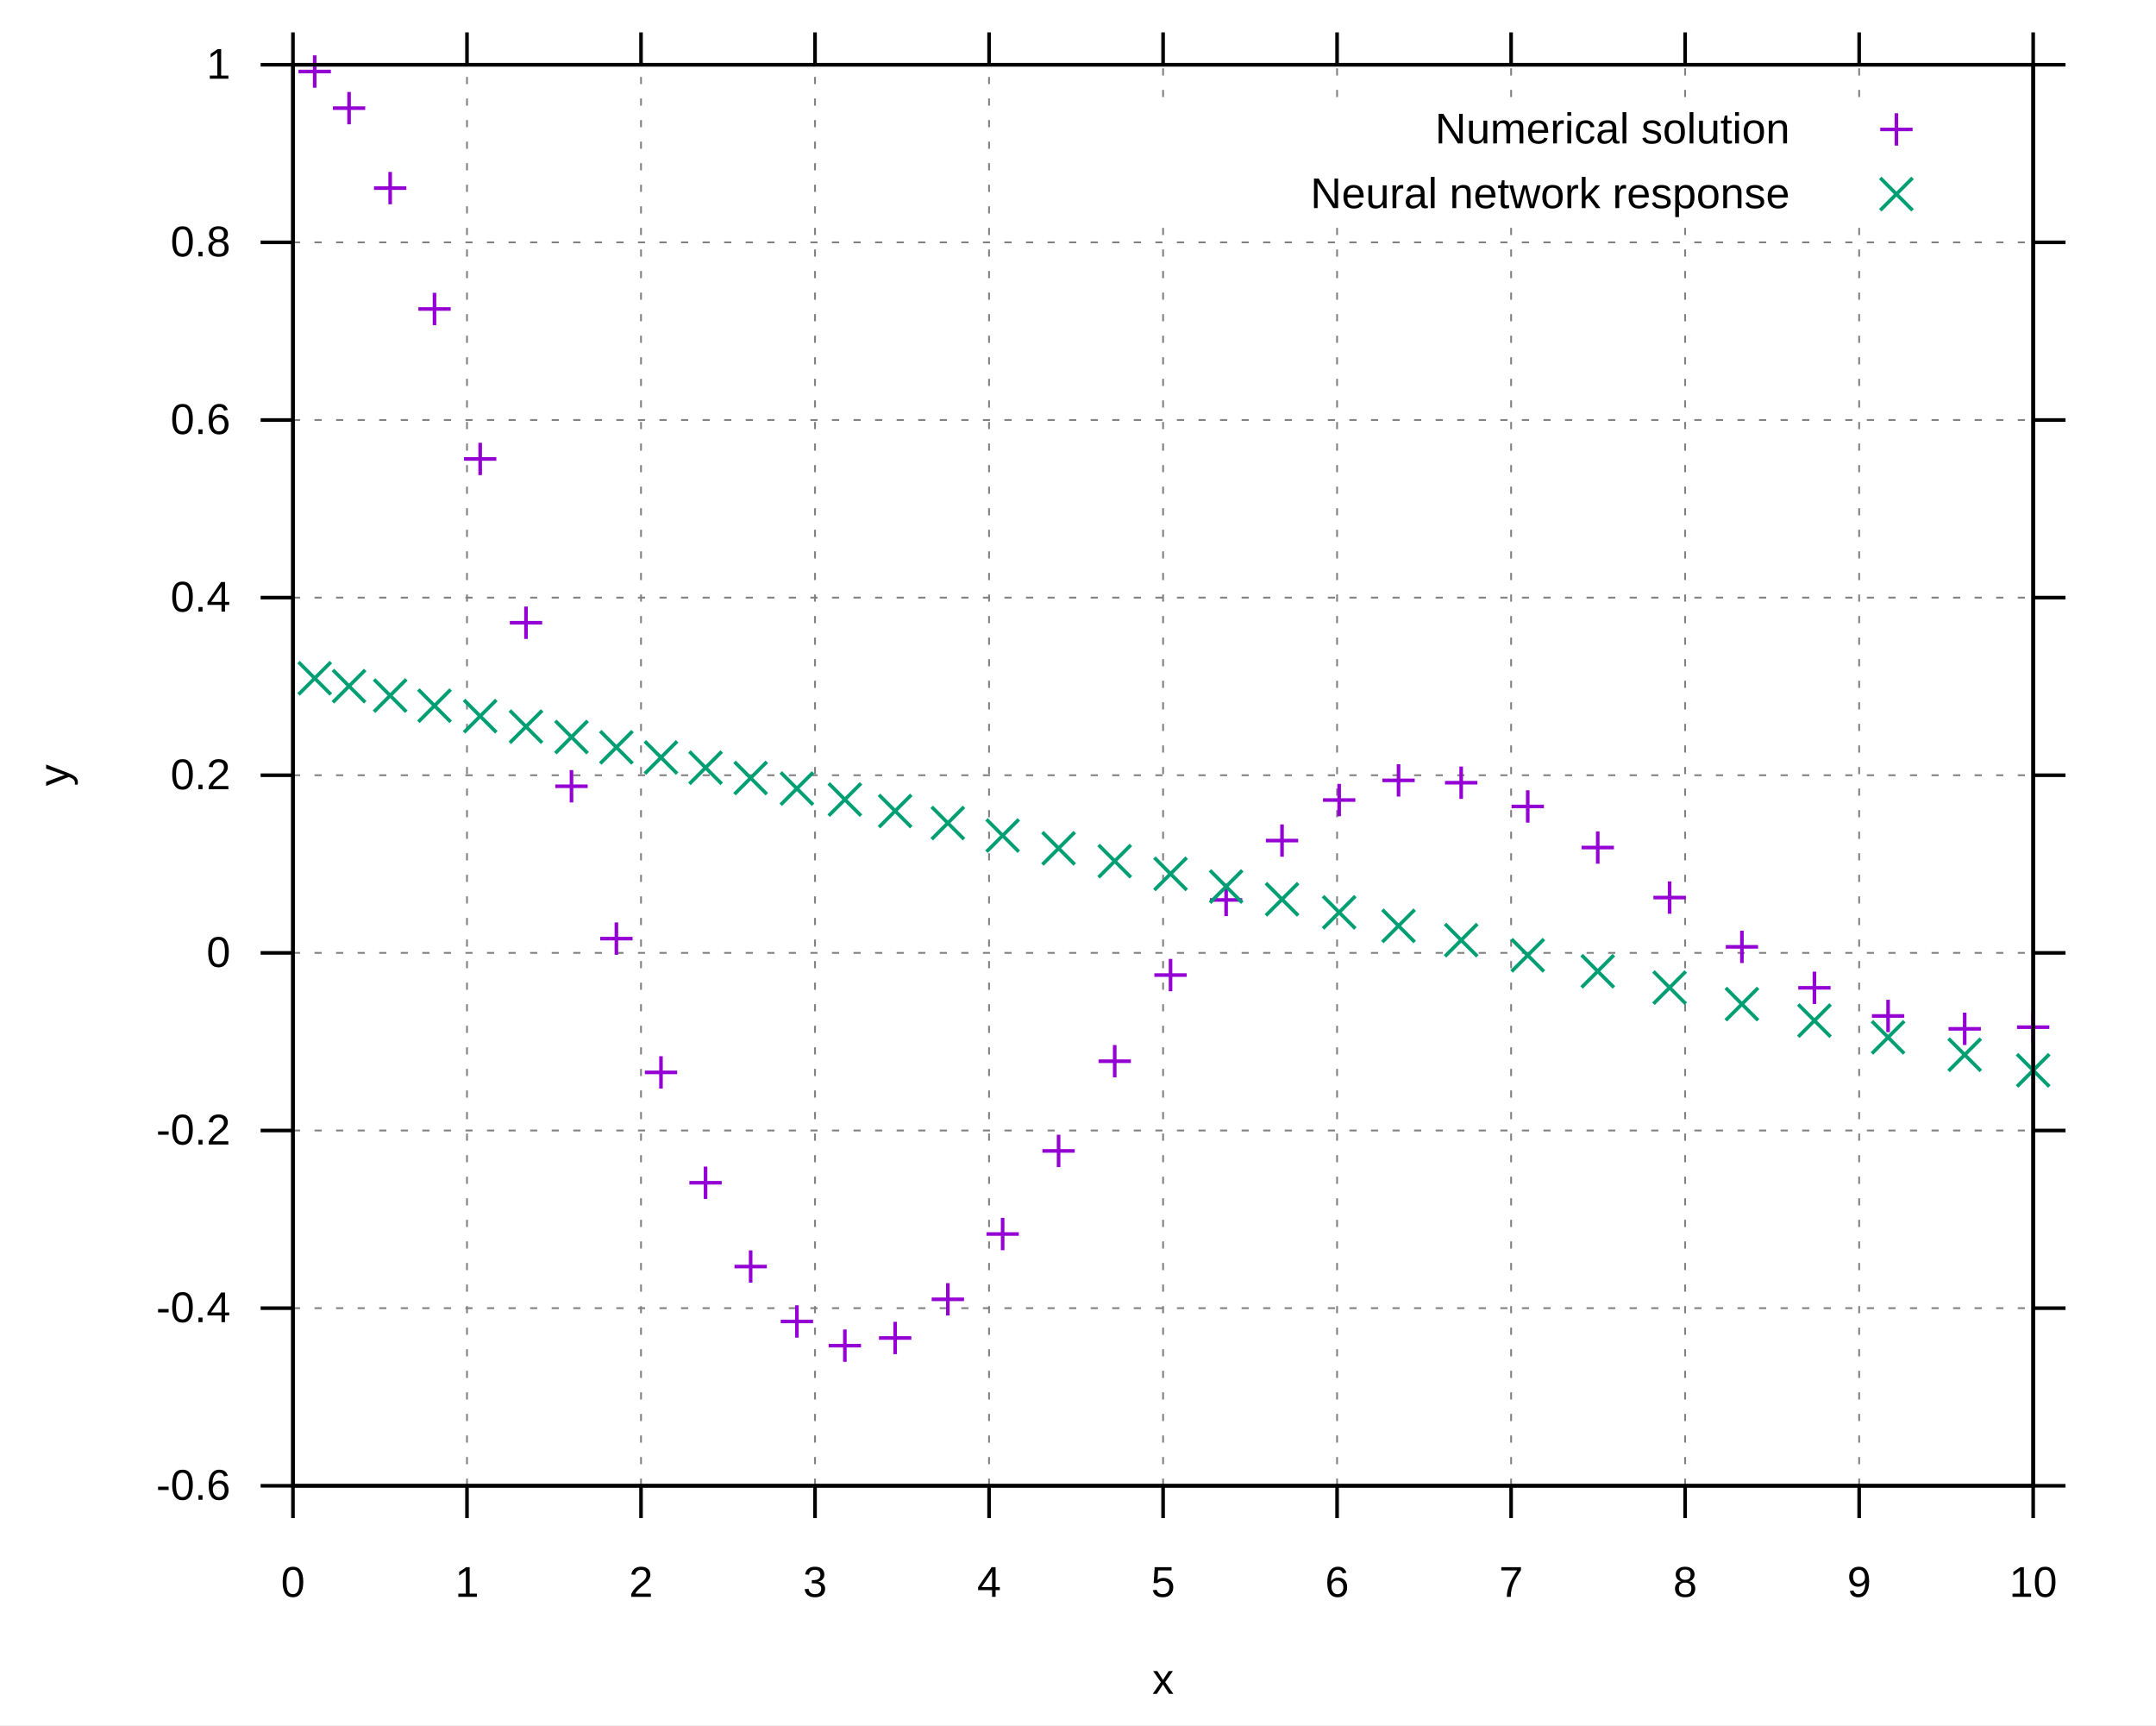
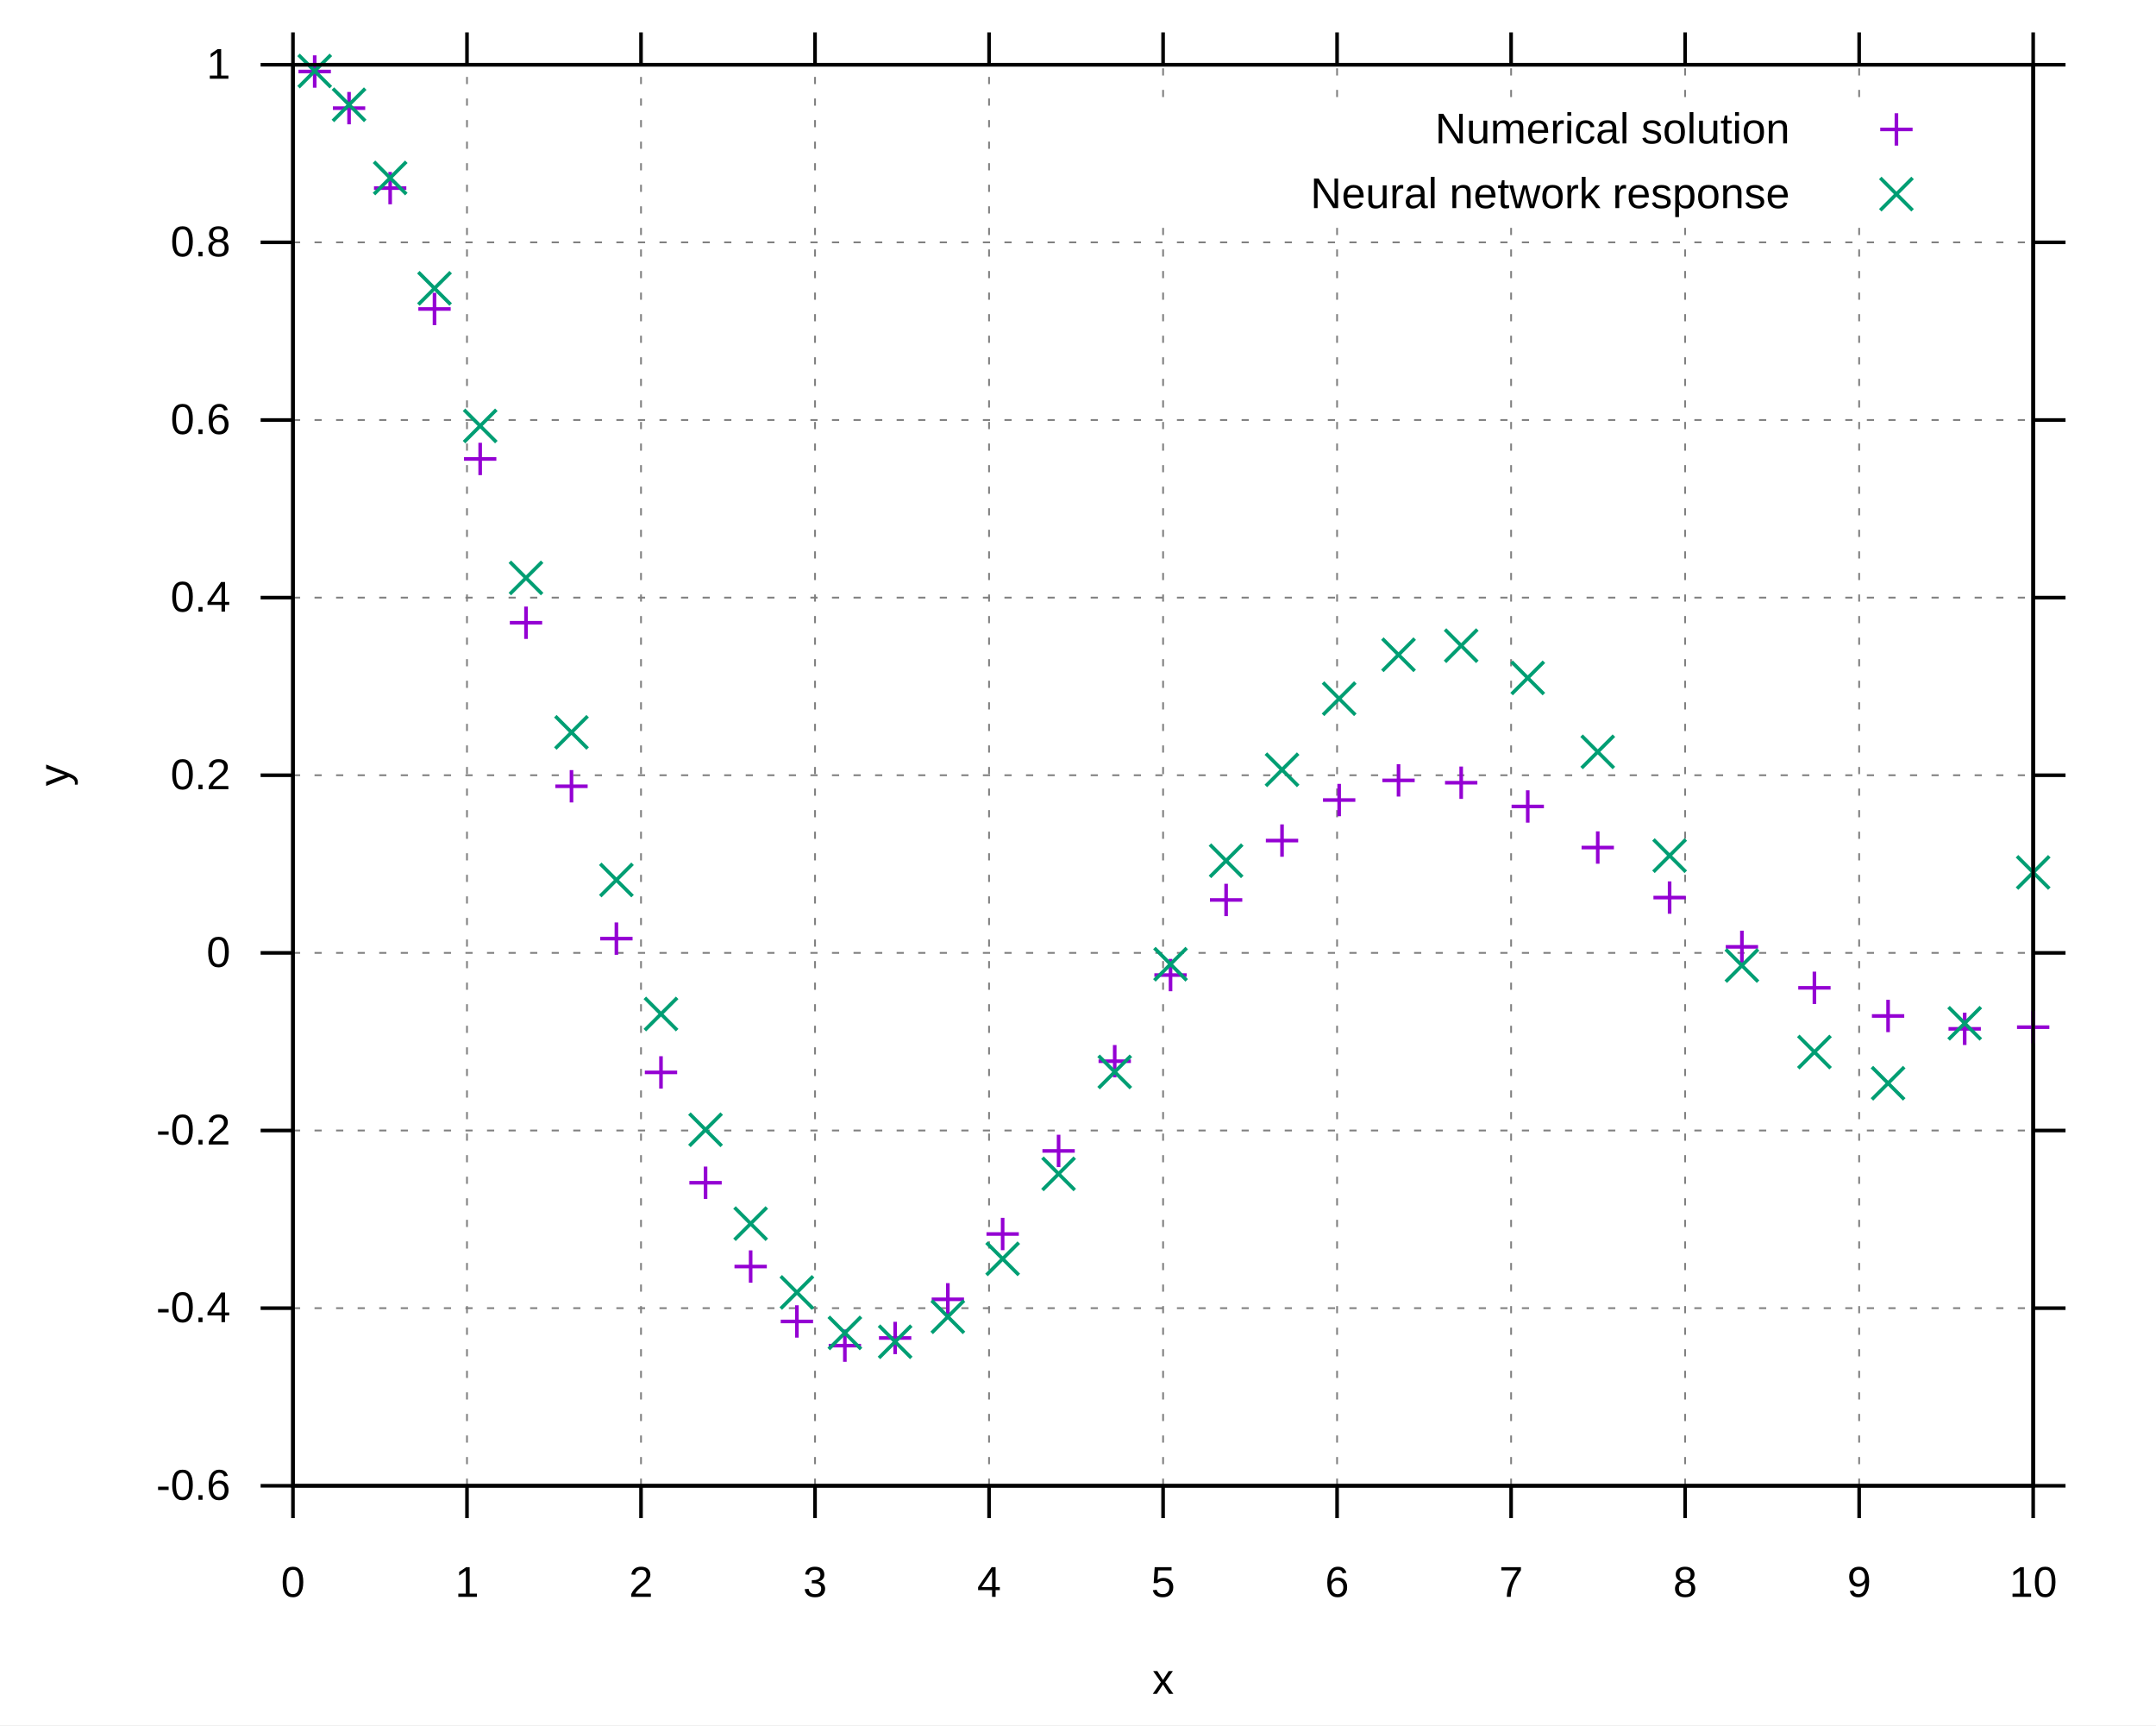
<svg xmlns="http://www.w3.org/2000/svg" xmlns:xlink="http://www.w3.org/1999/xlink" width="600" height="480" viewBox="0 0 600 480">
  <g id="gnuplot_canvas">
    <rect x="0" y="0" width="600" height="480" fill="#ffffff" />
    <defs>
      <circle id="gpDot" r="0.5" stroke-width="0.5" stroke="currentColor" />
      <path id="gpPt0" stroke-width="0.222" stroke="currentColor" d="M-1,0 h2 M0,-1 v2" />
      <path id="gpPt1" stroke-width="0.222" stroke="currentColor" d="M-1,-1 L1,1 M1,-1 L-1,1" />
      <path id="gpPt2" stroke-width="0.222" stroke="currentColor" d="M-1,0 L1,0 M0,-1 L0,1 M-1,-1 L1,1 M-1,1 L1,-1" />
      <rect id="gpPt3" stroke-width="0.222" stroke="currentColor" x="-1" y="-1" width="2" height="2" />
      <rect id="gpPt4" stroke-width="0.222" stroke="currentColor" fill="currentColor" x="-1" y="-1" width="2" height="2" />
      <circle id="gpPt5" stroke-width="0.222" stroke="currentColor" cx="0" cy="0" r="1" />
      <use xlink:href="#gpPt5" id="gpPt6" fill="currentColor" stroke="none" />
      <path id="gpPt7" stroke-width="0.222" stroke="currentColor" d="M0,-1.33 L-1.33,0.67 L1.33,0.67 z" />
      <use xlink:href="#gpPt7" id="gpPt8" fill="currentColor" stroke="none" />
      <use xlink:href="#gpPt7" id="gpPt9" stroke="currentColor" transform="rotate(180)" />
      <use xlink:href="#gpPt9" id="gpPt10" fill="currentColor" stroke="none" />
      <use xlink:href="#gpPt3" id="gpPt11" stroke="currentColor" transform="rotate(45)" />
      <use xlink:href="#gpPt11" id="gpPt12" fill="currentColor" stroke="none" />
      <path id="gpPt13" stroke-width="0.222" stroke="currentColor" d="M0,1.330 L1.265,0.411 L0.782,-1.067 L-0.782,-1.076 L-1.265,0.411 z" />
      <use xlink:href="#gpPt13" id="gpPt14" fill="currentColor" stroke="none" />
      <filter id="textbox" filterUnits="objectBoundingBox" x="0" y="0" height="1" width="1">
        <feFlood flood-color="#FFFFFF" flood-opacity="1" result="bgnd" />
        <feComposite in="SourceGraphic" in2="bgnd" operator="atop" />
      </filter>
      <filter id="greybox" filterUnits="objectBoundingBox" x="0" y="0" height="1" width="1">
        <feFlood flood-color="lightgrey" flood-opacity="1" result="grey" />
        <feComposite in="SourceGraphic" in2="grey" operator="atop" />
      </filter>
    </defs>
    <g fill="none" color="#FFFFFF" stroke="currentColor" stroke-width="1.00" stroke-linecap="butt" stroke-linejoin="miter">
</g>
    <g fill="none" color="black" stroke="currentColor" stroke-width="1.00" stroke-linecap="butt" stroke-linejoin="miter">
</g>
    <g fill="none" color="black" stroke="black" stroke-width="0.50" stroke-linecap="butt" stroke-linejoin="miter">
</g>
    <g fill="none" color="gray" stroke="currentColor" stroke-width="0.50" stroke-linecap="butt" stroke-linejoin="miter">
      <path stroke="gray" stroke-dasharray="2,4" class="gridline" d="M81.53,413.40 L565.82,413.40  " />
    </g>
    <g fill="none" color="gray" stroke="gray" stroke-width="1.00" stroke-linecap="butt" stroke-linejoin="miter">
</g>
    <g fill="none" color="black" stroke="currentColor" stroke-width="1.00" stroke-linecap="butt" stroke-linejoin="miter">
      <path stroke="black" d="M81.53,413.40 L72.53,413.40 M565.82,413.40 L574.82,413.40  " />
      <g transform="translate(64.14,417.30)" stroke="none" fill="black" font-family="Arial" font-size="12.00" text-anchor="end">
        <text>
          <tspan font-family="Arial">-0.6</tspan>
        </text>
      </g>
    </g>
    <g fill="none" color="black" stroke="currentColor" stroke-width="1.00" stroke-linecap="butt" stroke-linejoin="miter">
</g>
    <g fill="none" color="black" stroke="black" stroke-width="0.50" stroke-linecap="butt" stroke-linejoin="miter">
</g>
    <g fill="none" color="gray" stroke="currentColor" stroke-width="0.50" stroke-linecap="butt" stroke-linejoin="miter">
      <path stroke="gray" stroke-dasharray="2,4" class="gridline" d="M81.53,363.98 L565.82,363.98  " />
    </g>
    <g fill="none" color="gray" stroke="gray" stroke-width="1.00" stroke-linecap="butt" stroke-linejoin="miter">
</g>
    <g fill="none" color="black" stroke="currentColor" stroke-width="1.00" stroke-linecap="butt" stroke-linejoin="miter">
      <path stroke="black" d="M81.53,363.98 L72.53,363.98 M565.82,363.98 L574.82,363.98  " />
      <g transform="translate(64.14,367.88)" stroke="none" fill="black" font-family="Arial" font-size="12.00" text-anchor="end">
        <text>
          <tspan font-family="Arial">-0.4</tspan>
        </text>
      </g>
    </g>
    <g fill="none" color="black" stroke="currentColor" stroke-width="1.00" stroke-linecap="butt" stroke-linejoin="miter">
</g>
    <g fill="none" color="black" stroke="black" stroke-width="0.50" stroke-linecap="butt" stroke-linejoin="miter">
</g>
    <g fill="none" color="gray" stroke="currentColor" stroke-width="0.50" stroke-linecap="butt" stroke-linejoin="miter">
      <path stroke="gray" stroke-dasharray="2,4" class="gridline" d="M81.53,314.55 L565.82,314.55  " />
    </g>
    <g fill="none" color="gray" stroke="gray" stroke-width="1.00" stroke-linecap="butt" stroke-linejoin="miter">
</g>
    <g fill="none" color="black" stroke="currentColor" stroke-width="1.00" stroke-linecap="butt" stroke-linejoin="miter">
      <path stroke="black" d="M81.53,314.55 L72.53,314.55 M565.82,314.55 L574.82,314.55  " />
      <g transform="translate(64.14,318.45)" stroke="none" fill="black" font-family="Arial" font-size="12.00" text-anchor="end">
        <text>
          <tspan font-family="Arial">-0.2</tspan>
        </text>
      </g>
    </g>
    <g fill="none" color="black" stroke="currentColor" stroke-width="1.00" stroke-linecap="butt" stroke-linejoin="miter">
</g>
    <g fill="none" color="black" stroke="black" stroke-width="0.50" stroke-linecap="butt" stroke-linejoin="miter">
</g>
    <g fill="none" color="gray" stroke="currentColor" stroke-width="0.50" stroke-linecap="butt" stroke-linejoin="miter">
      <path stroke="gray" stroke-dasharray="2,4" class="gridline" d="M81.53,265.13 L565.82,265.13  " />
    </g>
    <g fill="none" color="gray" stroke="gray" stroke-width="1.00" stroke-linecap="butt" stroke-linejoin="miter">
</g>
    <g fill="none" color="black" stroke="currentColor" stroke-width="1.00" stroke-linecap="butt" stroke-linejoin="miter">
      <path stroke="black" d="M81.53,265.13 L72.53,265.13 M565.82,265.13 L574.82,265.13  " />
      <g transform="translate(64.14,269.03)" stroke="none" fill="black" font-family="Arial" font-size="12.00" text-anchor="end">
        <text>
          <tspan font-family="Arial"> 0</tspan>
        </text>
      </g>
    </g>
    <g fill="none" color="black" stroke="currentColor" stroke-width="1.00" stroke-linecap="butt" stroke-linejoin="miter">
</g>
    <g fill="none" color="black" stroke="black" stroke-width="0.50" stroke-linecap="butt" stroke-linejoin="miter">
</g>
    <g fill="none" color="gray" stroke="currentColor" stroke-width="0.50" stroke-linecap="butt" stroke-linejoin="miter">
      <path stroke="gray" stroke-dasharray="2,4" class="gridline" d="M81.53,215.70 L565.82,215.70  " />
    </g>
    <g fill="none" color="gray" stroke="gray" stroke-width="1.00" stroke-linecap="butt" stroke-linejoin="miter">
</g>
    <g fill="none" color="black" stroke="currentColor" stroke-width="1.00" stroke-linecap="butt" stroke-linejoin="miter">
      <path stroke="black" d="M81.53,215.70 L72.53,215.70 M565.82,215.70 L574.82,215.70  " />
      <g transform="translate(64.14,219.60)" stroke="none" fill="black" font-family="Arial" font-size="12.00" text-anchor="end">
        <text>
          <tspan font-family="Arial"> 0.2</tspan>
        </text>
      </g>
    </g>
    <g fill="none" color="black" stroke="currentColor" stroke-width="1.00" stroke-linecap="butt" stroke-linejoin="miter">
</g>
    <g fill="none" color="black" stroke="black" stroke-width="0.50" stroke-linecap="butt" stroke-linejoin="miter">
</g>
    <g fill="none" color="gray" stroke="currentColor" stroke-width="0.50" stroke-linecap="butt" stroke-linejoin="miter">
      <path stroke="gray" stroke-dasharray="2,4" class="gridline" d="M81.53,166.28 L565.82,166.28  " />
    </g>
    <g fill="none" color="gray" stroke="gray" stroke-width="1.00" stroke-linecap="butt" stroke-linejoin="miter">
</g>
    <g fill="none" color="black" stroke="currentColor" stroke-width="1.00" stroke-linecap="butt" stroke-linejoin="miter">
      <path stroke="black" d="M81.53,166.28 L72.53,166.28 M565.82,166.28 L574.82,166.28  " />
      <g transform="translate(64.14,170.18)" stroke="none" fill="black" font-family="Arial" font-size="12.00" text-anchor="end">
        <text>
          <tspan font-family="Arial"> 0.4</tspan>
        </text>
      </g>
    </g>
    <g fill="none" color="black" stroke="currentColor" stroke-width="1.00" stroke-linecap="butt" stroke-linejoin="miter">
</g>
    <g fill="none" color="black" stroke="black" stroke-width="0.50" stroke-linecap="butt" stroke-linejoin="miter">
</g>
    <g fill="none" color="gray" stroke="currentColor" stroke-width="0.50" stroke-linecap="butt" stroke-linejoin="miter">
      <path stroke="gray" stroke-dasharray="2,4" class="gridline" d="M81.53,116.86 L565.82,116.86  " />
    </g>
    <g fill="none" color="gray" stroke="gray" stroke-width="1.00" stroke-linecap="butt" stroke-linejoin="miter">
</g>
    <g fill="none" color="black" stroke="currentColor" stroke-width="1.00" stroke-linecap="butt" stroke-linejoin="miter">
      <path stroke="black" d="M81.53,116.86 L72.53,116.86 M565.82,116.86 L574.82,116.86  " />
      <g transform="translate(64.14,120.76)" stroke="none" fill="black" font-family="Arial" font-size="12.00" text-anchor="end">
        <text>
          <tspan font-family="Arial"> 0.6</tspan>
        </text>
      </g>
    </g>
    <g fill="none" color="black" stroke="currentColor" stroke-width="1.00" stroke-linecap="butt" stroke-linejoin="miter">
</g>
    <g fill="none" color="black" stroke="black" stroke-width="0.50" stroke-linecap="butt" stroke-linejoin="miter">
</g>
    <g fill="none" color="gray" stroke="currentColor" stroke-width="0.50" stroke-linecap="butt" stroke-linejoin="miter">
      <path stroke="gray" stroke-dasharray="2,4" class="gridline" d="M81.53,67.43 L565.82,67.43  " />
    </g>
    <g fill="none" color="gray" stroke="gray" stroke-width="1.00" stroke-linecap="butt" stroke-linejoin="miter">
</g>
    <g fill="none" color="black" stroke="currentColor" stroke-width="1.00" stroke-linecap="butt" stroke-linejoin="miter">
      <path stroke="black" d="M81.53,67.43 L72.53,67.43 M565.82,67.43 L574.82,67.43  " />
      <g transform="translate(64.14,71.33)" stroke="none" fill="black" font-family="Arial" font-size="12.00" text-anchor="end">
        <text>
          <tspan font-family="Arial"> 0.8</tspan>
        </text>
      </g>
    </g>
    <g fill="none" color="black" stroke="currentColor" stroke-width="1.00" stroke-linecap="butt" stroke-linejoin="miter">
</g>
    <g fill="none" color="black" stroke="black" stroke-width="0.50" stroke-linecap="butt" stroke-linejoin="miter">
</g>
    <g fill="none" color="gray" stroke="currentColor" stroke-width="0.50" stroke-linecap="butt" stroke-linejoin="miter">
      <path stroke="gray" stroke-dasharray="2,4" class="gridline" d="M81.53,18.01 L565.82,18.01  " />
    </g>
    <g fill="none" color="gray" stroke="gray" stroke-width="1.00" stroke-linecap="butt" stroke-linejoin="miter">
</g>
    <g fill="none" color="black" stroke="currentColor" stroke-width="1.00" stroke-linecap="butt" stroke-linejoin="miter">
      <path stroke="black" d="M81.53,18.01 L72.53,18.01 M565.82,18.01 L574.82,18.01  " />
      <g transform="translate(64.14,21.91)" stroke="none" fill="black" font-family="Arial" font-size="12.00" text-anchor="end">
        <text>
          <tspan font-family="Arial"> 1</tspan>
        </text>
      </g>
    </g>
    <g fill="none" color="black" stroke="currentColor" stroke-width="1.00" stroke-linecap="butt" stroke-linejoin="miter">
</g>
    <g fill="none" color="black" stroke="black" stroke-width="0.50" stroke-linecap="butt" stroke-linejoin="miter">
</g>
    <g fill="none" color="gray" stroke="currentColor" stroke-width="0.50" stroke-linecap="butt" stroke-linejoin="miter">
      <path stroke="gray" stroke-dasharray="2,4" class="gridline" d="M81.53,413.40 L81.53,18.01  " />
    </g>
    <g fill="none" color="gray" stroke="gray" stroke-width="1.00" stroke-linecap="butt" stroke-linejoin="miter">
</g>
    <g fill="none" color="black" stroke="currentColor" stroke-width="1.00" stroke-linecap="butt" stroke-linejoin="miter">
      <path stroke="black" d="M81.53,413.40 L81.53,422.40 M81.53,18.01 L81.53,9.01  " />
      <g transform="translate(81.53,444.30)" stroke="none" fill="black" font-family="Arial" font-size="12.00" text-anchor="middle">
        <text>
          <tspan font-family="Arial"> 0</tspan>
        </text>
      </g>
    </g>
    <g fill="none" color="black" stroke="currentColor" stroke-width="1.00" stroke-linecap="butt" stroke-linejoin="miter">
</g>
    <g fill="none" color="black" stroke="black" stroke-width="0.50" stroke-linecap="butt" stroke-linejoin="miter">
</g>
    <g fill="none" color="gray" stroke="currentColor" stroke-width="0.50" stroke-linecap="butt" stroke-linejoin="miter">
      <path stroke="gray" stroke-dasharray="2,4" class="gridline" d="M129.96,413.40 L129.96,18.01  " />
    </g>
    <g fill="none" color="gray" stroke="gray" stroke-width="1.00" stroke-linecap="butt" stroke-linejoin="miter">
</g>
    <g fill="none" color="black" stroke="currentColor" stroke-width="1.00" stroke-linecap="butt" stroke-linejoin="miter">
      <path stroke="black" d="M129.96,413.40 L129.96,422.40 M129.96,18.01 L129.96,9.01  " />
      <g transform="translate(129.96,444.30)" stroke="none" fill="black" font-family="Arial" font-size="12.00" text-anchor="middle">
        <text>
          <tspan font-family="Arial"> 1</tspan>
        </text>
      </g>
    </g>
    <g fill="none" color="black" stroke="currentColor" stroke-width="1.00" stroke-linecap="butt" stroke-linejoin="miter">
</g>
    <g fill="none" color="black" stroke="black" stroke-width="0.50" stroke-linecap="butt" stroke-linejoin="miter">
</g>
    <g fill="none" color="gray" stroke="currentColor" stroke-width="0.50" stroke-linecap="butt" stroke-linejoin="miter">
      <path stroke="gray" stroke-dasharray="2,4" class="gridline" d="M178.39,413.40 L178.39,18.01  " />
    </g>
    <g fill="none" color="gray" stroke="gray" stroke-width="1.00" stroke-linecap="butt" stroke-linejoin="miter">
</g>
    <g fill="none" color="black" stroke="currentColor" stroke-width="1.00" stroke-linecap="butt" stroke-linejoin="miter">
      <path stroke="black" d="M178.39,413.40 L178.39,422.40 M178.39,18.01 L178.39,9.01  " />
      <g transform="translate(178.39,444.30)" stroke="none" fill="black" font-family="Arial" font-size="12.00" text-anchor="middle">
        <text>
          <tspan font-family="Arial"> 2</tspan>
        </text>
      </g>
    </g>
    <g fill="none" color="black" stroke="currentColor" stroke-width="1.00" stroke-linecap="butt" stroke-linejoin="miter">
</g>
    <g fill="none" color="black" stroke="black" stroke-width="0.50" stroke-linecap="butt" stroke-linejoin="miter">
</g>
    <g fill="none" color="gray" stroke="currentColor" stroke-width="0.50" stroke-linecap="butt" stroke-linejoin="miter">
      <path stroke="gray" stroke-dasharray="2,4" class="gridline" d="M226.82,413.40 L226.82,18.01  " />
    </g>
    <g fill="none" color="gray" stroke="gray" stroke-width="1.00" stroke-linecap="butt" stroke-linejoin="miter">
</g>
    <g fill="none" color="black" stroke="currentColor" stroke-width="1.00" stroke-linecap="butt" stroke-linejoin="miter">
      <path stroke="black" d="M226.82,413.40 L226.82,422.40 M226.82,18.01 L226.82,9.01  " />
      <g transform="translate(226.82,444.30)" stroke="none" fill="black" font-family="Arial" font-size="12.00" text-anchor="middle">
        <text>
          <tspan font-family="Arial"> 3</tspan>
        </text>
      </g>
    </g>
    <g fill="none" color="black" stroke="currentColor" stroke-width="1.00" stroke-linecap="butt" stroke-linejoin="miter">
</g>
    <g fill="none" color="black" stroke="black" stroke-width="0.50" stroke-linecap="butt" stroke-linejoin="miter">
</g>
    <g fill="none" color="gray" stroke="currentColor" stroke-width="0.50" stroke-linecap="butt" stroke-linejoin="miter">
      <path stroke="gray" stroke-dasharray="2,4" class="gridline" d="M275.25,413.40 L275.25,18.01  " />
    </g>
    <g fill="none" color="gray" stroke="gray" stroke-width="1.00" stroke-linecap="butt" stroke-linejoin="miter">
</g>
    <g fill="none" color="black" stroke="currentColor" stroke-width="1.00" stroke-linecap="butt" stroke-linejoin="miter">
      <path stroke="black" d="M275.25,413.40 L275.25,422.40 M275.25,18.01 L275.25,9.01  " />
      <g transform="translate(275.25,444.30)" stroke="none" fill="black" font-family="Arial" font-size="12.00" text-anchor="middle">
        <text>
          <tspan font-family="Arial"> 4</tspan>
        </text>
      </g>
    </g>
    <g fill="none" color="black" stroke="currentColor" stroke-width="1.00" stroke-linecap="butt" stroke-linejoin="miter">
</g>
    <g fill="none" color="black" stroke="black" stroke-width="0.50" stroke-linecap="butt" stroke-linejoin="miter">
</g>
    <g fill="none" color="gray" stroke="currentColor" stroke-width="0.50" stroke-linecap="butt" stroke-linejoin="miter">
      <path stroke="gray" stroke-dasharray="2,4" class="gridline" d="M323.68,413.40 L323.68,63.01 M323.68,27.01 L323.68,18.01  " />
    </g>
    <g fill="none" color="gray" stroke="gray" stroke-width="1.00" stroke-linecap="butt" stroke-linejoin="miter">
</g>
    <g fill="none" color="black" stroke="currentColor" stroke-width="1.00" stroke-linecap="butt" stroke-linejoin="miter">
      <path stroke="black" d="M323.68,413.40 L323.68,422.40 M323.68,18.01 L323.68,9.01  " />
      <g transform="translate(323.68,444.30)" stroke="none" fill="black" font-family="Arial" font-size="12.00" text-anchor="middle">
        <text>
          <tspan font-family="Arial"> 5</tspan>
        </text>
      </g>
    </g>
    <g fill="none" color="black" stroke="currentColor" stroke-width="1.00" stroke-linecap="butt" stroke-linejoin="miter">
</g>
    <g fill="none" color="black" stroke="black" stroke-width="0.50" stroke-linecap="butt" stroke-linejoin="miter">
</g>
    <g fill="none" color="gray" stroke="currentColor" stroke-width="0.50" stroke-linecap="butt" stroke-linejoin="miter">
      <path stroke="gray" stroke-dasharray="2,4" class="gridline" d="M372.10,413.40 L372.10,63.01 M372.10,27.01 L372.10,18.01  " />
    </g>
    <g fill="none" color="gray" stroke="gray" stroke-width="1.00" stroke-linecap="butt" stroke-linejoin="miter">
</g>
    <g fill="none" color="black" stroke="currentColor" stroke-width="1.00" stroke-linecap="butt" stroke-linejoin="miter">
      <path stroke="black" d="M372.10,413.40 L372.10,422.40 M372.10,18.01 L372.10,9.01  " />
      <g transform="translate(372.10,444.30)" stroke="none" fill="black" font-family="Arial" font-size="12.00" text-anchor="middle">
        <text>
          <tspan font-family="Arial"> 6</tspan>
        </text>
      </g>
    </g>
    <g fill="none" color="black" stroke="currentColor" stroke-width="1.00" stroke-linecap="butt" stroke-linejoin="miter">
</g>
    <g fill="none" color="black" stroke="black" stroke-width="0.50" stroke-linecap="butt" stroke-linejoin="miter">
</g>
    <g fill="none" color="gray" stroke="currentColor" stroke-width="0.50" stroke-linecap="butt" stroke-linejoin="miter">
      <path stroke="gray" stroke-dasharray="2,4" class="gridline" d="M420.53,413.40 L420.53,63.01 M420.53,27.01 L420.53,18.01  " />
    </g>
    <g fill="none" color="gray" stroke="gray" stroke-width="1.00" stroke-linecap="butt" stroke-linejoin="miter">
</g>
    <g fill="none" color="black" stroke="currentColor" stroke-width="1.00" stroke-linecap="butt" stroke-linejoin="miter">
      <path stroke="black" d="M420.53,413.40 L420.53,422.40 M420.53,18.01 L420.53,9.01  " />
      <g transform="translate(420.53,444.30)" stroke="none" fill="black" font-family="Arial" font-size="12.00" text-anchor="middle">
        <text>
          <tspan font-family="Arial"> 7</tspan>
        </text>
      </g>
    </g>
    <g fill="none" color="black" stroke="currentColor" stroke-width="1.00" stroke-linecap="butt" stroke-linejoin="miter">
</g>
    <g fill="none" color="black" stroke="black" stroke-width="0.50" stroke-linecap="butt" stroke-linejoin="miter">
</g>
    <g fill="none" color="gray" stroke="currentColor" stroke-width="0.50" stroke-linecap="butt" stroke-linejoin="miter">
      <path stroke="gray" stroke-dasharray="2,4" class="gridline" d="M468.96,413.40 L468.96,63.01 M468.96,27.01 L468.96,18.01  " />
    </g>
    <g fill="none" color="gray" stroke="gray" stroke-width="1.00" stroke-linecap="butt" stroke-linejoin="miter">
</g>
    <g fill="none" color="black" stroke="currentColor" stroke-width="1.00" stroke-linecap="butt" stroke-linejoin="miter">
      <path stroke="black" d="M468.96,413.40 L468.96,422.40 M468.96,18.01 L468.96,9.01  " />
      <g transform="translate(468.96,444.30)" stroke="none" fill="black" font-family="Arial" font-size="12.00" text-anchor="middle">
        <text>
          <tspan font-family="Arial"> 8</tspan>
        </text>
      </g>
    </g>
    <g fill="none" color="black" stroke="currentColor" stroke-width="1.00" stroke-linecap="butt" stroke-linejoin="miter">
</g>
    <g fill="none" color="black" stroke="black" stroke-width="0.50" stroke-linecap="butt" stroke-linejoin="miter">
</g>
    <g fill="none" color="gray" stroke="currentColor" stroke-width="0.50" stroke-linecap="butt" stroke-linejoin="miter">
      <path stroke="gray" stroke-dasharray="2,4" class="gridline" d="M517.39,413.40 L517.39,63.01 M517.39,27.01 L517.39,18.01  " />
    </g>
    <g fill="none" color="gray" stroke="gray" stroke-width="1.00" stroke-linecap="butt" stroke-linejoin="miter">
</g>
    <g fill="none" color="black" stroke="currentColor" stroke-width="1.00" stroke-linecap="butt" stroke-linejoin="miter">
      <path stroke="black" d="M517.39,413.40 L517.39,422.40 M517.39,18.01 L517.39,9.01  " />
      <g transform="translate(517.39,444.30)" stroke="none" fill="black" font-family="Arial" font-size="12.00" text-anchor="middle">
        <text>
          <tspan font-family="Arial"> 9</tspan>
        </text>
      </g>
    </g>
    <g fill="none" color="black" stroke="currentColor" stroke-width="1.00" stroke-linecap="butt" stroke-linejoin="miter">
</g>
    <g fill="none" color="black" stroke="black" stroke-width="0.50" stroke-linecap="butt" stroke-linejoin="miter">
</g>
    <g fill="none" color="gray" stroke="currentColor" stroke-width="0.50" stroke-linecap="butt" stroke-linejoin="miter">
      <path stroke="gray" stroke-dasharray="2,4" class="gridline" d="M565.82,413.40 L565.82,18.01  " />
    </g>
    <g fill="none" color="gray" stroke="gray" stroke-width="1.00" stroke-linecap="butt" stroke-linejoin="miter">
</g>
    <g fill="none" color="black" stroke="currentColor" stroke-width="1.00" stroke-linecap="butt" stroke-linejoin="miter">
      <path stroke="black" d="M565.82,413.40 L565.82,422.40 M565.82,18.01 L565.82,9.01  " />
      <g transform="translate(565.82,444.30)" stroke="none" fill="black" font-family="Arial" font-size="12.00" text-anchor="middle">
        <text>
          <tspan font-family="Arial"> 10</tspan>
        </text>
      </g>
    </g>
    <g fill="none" color="black" stroke="currentColor" stroke-width="1.00" stroke-linecap="butt" stroke-linejoin="miter">
</g>
    <g fill="none" color="black" stroke="currentColor" stroke-width="1.00" stroke-linecap="butt" stroke-linejoin="miter">
      <path stroke="black" d="M81.53,18.01 L81.53,413.40 L565.82,413.40 L565.82,18.01 L81.53,18.01 Z  " />
    </g>
    <g fill="none" color="black" stroke="currentColor" stroke-width="1.00" stroke-linecap="butt" stroke-linejoin="miter">
</g>
    <g id="gnuplot_plot_1">
      <g fill="none" color="black" stroke="currentColor" stroke-width="1.00" stroke-linecap="butt" stroke-linejoin="miter">
        <g transform="translate(498.09,39.91)" stroke="none" fill="black" font-family="Arial" font-size="12.00" text-anchor="end">
          <text>
            <tspan font-family="Arial">Numerical solution</tspan>
          </text>
        </g>
      </g>
      <g fill="none" color="black" stroke="currentColor" stroke-width="1.00" stroke-linecap="butt" stroke-linejoin="miter">
        <use xlink:href="#gpPt0" transform="translate(87.58,19.90) scale(4.50)" color="rgb(148,   0, 211)" />
        <use xlink:href="#gpPt0" transform="translate(97.14,30.09) scale(4.50)" color="rgb(148,   0, 211)" />
        <use xlink:href="#gpPt0" transform="translate(108.58,52.34) scale(4.50)" color="rgb(148,   0, 211)" />
        <use xlink:href="#gpPt0" transform="translate(120.92,85.97) scale(4.50)" color="rgb(148,   0, 211)" />
        <use xlink:href="#gpPt0" transform="translate(133.63,127.70) scale(4.50)" color="rgb(148,   0, 211)" />
        <use xlink:href="#gpPt0" transform="translate(146.38,173.27) scale(4.50)" color="rgb(148,   0, 211)" />
        <use xlink:href="#gpPt0" transform="translate(159.04,218.77) scale(4.50)" color="rgb(148,   0, 211)" />
        <use xlink:href="#gpPt0" transform="translate(171.54,261.16) scale(4.50)" color="rgb(148,   0, 211)" />
        <use xlink:href="#gpPt0" transform="translate(183.95,298.38) scale(4.50)" color="rgb(148,   0, 211)" />
        <use xlink:href="#gpPt0" transform="translate(196.35,329.09) scale(4.50)" color="rgb(148,   0, 211)" />
        <use xlink:href="#gpPt0" transform="translate(208.90,352.40) scale(4.50)" color="rgb(148,   0, 211)" />
        <use xlink:href="#gpPt0" transform="translate(221.77,367.68) scale(4.50)" color="rgb(148,   0, 211)" />
        <use xlink:href="#gpPt0" transform="translate(235.12,374.41) scale(4.50)" color="rgb(148,   0, 211)" />
        <use xlink:href="#gpPt0" transform="translate(249.11,372.28) scale(4.50)" color="rgb(148,   0, 211)" />
        <use xlink:href="#gpPt0" transform="translate(263.78,361.52) scale(4.50)" color="rgb(148,   0, 211)" />
        <use xlink:href="#gpPt0" transform="translate(279.03,343.35) scale(4.50)" color="rgb(148,   0, 211)" />
        <use xlink:href="#gpPt0" transform="translate(294.60,320.23) scale(4.50)" color="rgb(148,   0, 211)" />
        <use xlink:href="#gpPt0" transform="translate(310.22,295.27) scale(4.50)" color="rgb(148,   0, 211)" />
        <use xlink:href="#gpPt0" transform="translate(325.75,271.30) scale(4.50)" color="rgb(148,   0, 211)" />
        <use xlink:href="#gpPt0" transform="translate(341.22,250.40) scale(4.50)" color="rgb(148,   0, 211)" />
        <use xlink:href="#gpPt0" transform="translate(356.78,233.88) scale(4.50)" color="rgb(148,   0, 211)" />
        <use xlink:href="#gpPt0" transform="translate(372.68,222.60) scale(4.50)" color="rgb(148,   0, 211)" />
        <use xlink:href="#gpPt0" transform="translate(389.20,217.13) scale(4.50)" color="rgb(148,   0, 211)" />
        <use xlink:href="#gpPt0" transform="translate(406.64,217.78) scale(4.50)" color="rgb(148,   0, 211)" />
        <use xlink:href="#gpPt0" transform="translate(425.16,224.39) scale(4.50)" color="rgb(148,   0, 211)" />
        <use xlink:href="#gpPt0" transform="translate(444.64,235.82) scale(4.50)" color="rgb(148,   0, 211)" />
        <use xlink:href="#gpPt0" transform="translate(464.64,249.74) scale(4.50)" color="rgb(148,   0, 211)" />
        <use xlink:href="#gpPt0" transform="translate(484.76,263.45) scale(4.50)" color="rgb(148,   0, 211)" />
        <use xlink:href="#gpPt0" transform="translate(504.94,274.85) scale(4.50)" color="rgb(148,   0, 211)" />
        <use xlink:href="#gpPt0" transform="translate(525.44,282.68) scale(4.50)" color="rgb(148,   0, 211)" />
        <use xlink:href="#gpPt0" transform="translate(546.76,286.26) scale(4.50)" color="rgb(148,   0, 211)" />
        <use xlink:href="#gpPt0" transform="translate(565.82,285.80) scale(4.50)" color="rgb(148,   0, 211)" />
        <use xlink:href="#gpPt0" transform="translate(527.76,36.01) scale(4.50)" color="rgb(148,   0, 211)" />
      </g>
    </g>
    <g id="gnuplot_plot_2">
      <g fill="none" color="black" stroke="currentColor" stroke-width="1.00" stroke-linecap="butt" stroke-linejoin="miter">
        <g transform="translate(498.09,57.91)" stroke="none" fill="black" font-family="Arial" font-size="12.00" text-anchor="end">
          <text>
            <tspan font-family="Arial">Neural network response</tspan>
          </text>
        </g>
      </g>
      <g fill="none" color="black" stroke="currentColor" stroke-width="1.00" stroke-linecap="butt" stroke-linejoin="miter">
-         <use xlink:href="#gpPt1" transform="translate(87.58,188.72) scale(4.50)" color="rgb(  0, 158, 115)" />
-         <use xlink:href="#gpPt1" transform="translate(97.14,190.91) scale(4.50)" color="rgb(  0, 158, 115)" />
-         <use xlink:href="#gpPt1" transform="translate(108.58,193.53) scale(4.50)" color="rgb(  0, 158, 115)" />
-         <use xlink:href="#gpPt1" transform="translate(120.92,196.35) scale(4.50)" color="rgb(  0, 158, 115)" />
-         <use xlink:href="#gpPt1" transform="translate(133.63,199.26) scale(4.50)" color="rgb(  0, 158, 115)" />
-         <use xlink:href="#gpPt1" transform="translate(146.38,202.18) scale(4.50)" color="rgb(  0, 158, 115)" />
-         <use xlink:href="#gpPt1" transform="translate(159.04,205.07) scale(4.50)" color="rgb(  0, 158, 115)" />
-         <use xlink:href="#gpPt1" transform="translate(171.54,207.93) scale(4.50)" color="rgb(  0, 158, 115)" />
-         <use xlink:href="#gpPt1" transform="translate(183.95,210.76) scale(4.50)" color="rgb(  0, 158, 115)" />
-         <use xlink:href="#gpPt1" transform="translate(196.35,213.60) scale(4.50)" color="rgb(  0, 158, 115)" />
-         <use xlink:href="#gpPt1" transform="translate(208.90,216.47) scale(4.50)" color="rgb(  0, 158, 115)" />
-         <use xlink:href="#gpPt1" transform="translate(221.77,219.41) scale(4.50)" color="rgb(  0, 158, 115)" />
-         <use xlink:href="#gpPt1" transform="translate(235.12,222.46) scale(4.50)" color="rgb(  0, 158, 115)" />
-         <use xlink:href="#gpPt1" transform="translate(249.11,225.65) scale(4.50)" color="rgb(  0, 158, 115)" />
-         <use xlink:href="#gpPt1" transform="translate(263.78,229.00) scale(4.50)" color="rgb(  0, 158, 115)" />
-         <use xlink:href="#gpPt1" transform="translate(279.03,232.48) scale(4.50)" color="rgb(  0, 158, 115)" />
-         <use xlink:href="#gpPt1" transform="translate(294.60,236.04) scale(4.50)" color="rgb(  0, 158, 115)" />
-         <use xlink:href="#gpPt1" transform="translate(310.22,239.60) scale(4.50)" color="rgb(  0, 158, 115)" />
-         <use xlink:href="#gpPt1" transform="translate(325.75,243.14) scale(4.50)" color="rgb(  0, 158, 115)" />
-         <use xlink:href="#gpPt1" transform="translate(341.22,246.67) scale(4.50)" color="rgb(  0, 158, 115)" />
-         <use xlink:href="#gpPt1" transform="translate(356.78,250.22) scale(4.50)" color="rgb(  0, 158, 115)" />
-         <use xlink:href="#gpPt1" transform="translate(372.68,253.85) scale(4.50)" color="rgb(  0, 158, 115)" />
-         <use xlink:href="#gpPt1" transform="translate(389.20,257.61) scale(4.50)" color="rgb(  0, 158, 115)" />
-         <use xlink:href="#gpPt1" transform="translate(406.64,261.58) scale(4.50)" color="rgb(  0, 158, 115)" />
-         <use xlink:href="#gpPt1" transform="translate(425.16,265.80) scale(4.50)" color="rgb(  0, 158, 115)" />
-         <use xlink:href="#gpPt1" transform="translate(444.64,270.24) scale(4.50)" color="rgb(  0, 158, 115)" />
-         <use xlink:href="#gpPt1" transform="translate(464.64,274.79) scale(4.50)" color="rgb(  0, 158, 115)" />
-         <use xlink:href="#gpPt1" transform="translate(484.76,279.38) scale(4.50)" color="rgb(  0, 158, 115)" />
-         <use xlink:href="#gpPt1" transform="translate(504.94,283.97) scale(4.50)" color="rgb(  0, 158, 115)" />
-         <use xlink:href="#gpPt1" transform="translate(525.44,288.63) scale(4.50)" color="rgb(  0, 158, 115)" />
-         <use xlink:href="#gpPt1" transform="translate(546.76,293.48) scale(4.50)" color="rgb(  0, 158, 115)" />
-         <use xlink:href="#gpPt1" transform="translate(565.82,297.81) scale(4.50)" color="rgb(  0, 158, 115)" />
+         <use xlink:href="#gpPt1" transform="translate(87.58,19.76) scale(4.50)" color="rgb(  0, 158, 115)" />
+         <use xlink:href="#gpPt1" transform="translate(97.14,29.15) scale(4.50)" color="rgb(  0, 158, 115)" />
+         <use xlink:href="#gpPt1" transform="translate(108.58,49.51) scale(4.50)" color="rgb(  0, 158, 115)" />
+         <use xlink:href="#gpPt1" transform="translate(120.92,80.23) scale(4.50)" color="rgb(  0, 158, 115)" />
+         <use xlink:href="#gpPt1" transform="translate(133.63,118.51) scale(4.50)" color="rgb(  0, 158, 115)" />
+         <use xlink:href="#gpPt1" transform="translate(146.38,160.80) scale(4.50)" color="rgb(  0, 158, 115)" />
+         <use xlink:href="#gpPt1" transform="translate(159.04,203.77) scale(4.50)" color="rgb(  0, 158, 115)" />
+         <use xlink:href="#gpPt1" transform="translate(171.54,244.84) scale(4.50)" color="rgb(  0, 158, 115)" />
+         <use xlink:href="#gpPt1" transform="translate(183.95,282.13) scale(4.50)" color="rgb(  0, 158, 115)" />
+         <use xlink:href="#gpPt1" transform="translate(196.35,314.34) scale(4.50)" color="rgb(  0, 158, 115)" />
+         <use xlink:href="#gpPt1" transform="translate(208.90,340.46) scale(4.50)" color="rgb(  0, 158, 115)" />
+         <use xlink:href="#gpPt1" transform="translate(221.77,359.60) scale(4.50)" color="rgb(  0, 158, 115)" />
+         <use xlink:href="#gpPt1" transform="translate(235.12,370.87) scale(4.50)" color="rgb(  0, 158, 115)" />
+         <use xlink:href="#gpPt1" transform="translate(249.11,373.33) scale(4.50)" color="rgb(  0, 158, 115)" />
+         <use xlink:href="#gpPt1" transform="translate(263.78,366.37) scale(4.50)" color="rgb(  0, 158, 115)" />
+         <use xlink:href="#gpPt1" transform="translate(279.03,350.25) scale(4.50)" color="rgb(  0, 158, 115)" />
+         <use xlink:href="#gpPt1" transform="translate(294.60,326.61) scale(4.50)" color="rgb(  0, 158, 115)" />
+         <use xlink:href="#gpPt1" transform="translate(310.22,298.25) scale(4.50)" color="rgb(  0, 158, 115)" />
+         <use xlink:href="#gpPt1" transform="translate(325.75,268.28) scale(4.50)" color="rgb(  0, 158, 115)" />
+         <use xlink:href="#gpPt1" transform="translate(341.22,239.49) scale(4.50)" color="rgb(  0, 158, 115)" />
+         <use xlink:href="#gpPt1" transform="translate(356.78,214.18) scale(4.50)" color="rgb(  0, 158, 115)" />
+         <use xlink:href="#gpPt1" transform="translate(372.68,194.40) scale(4.50)" color="rgb(  0, 158, 115)" />
+         <use xlink:href="#gpPt1" transform="translate(389.20,182.18) scale(4.50)" color="rgb(  0, 158, 115)" />
+         <use xlink:href="#gpPt1" transform="translate(406.64,179.65) scale(4.50)" color="rgb(  0, 158, 115)" />
+         <use xlink:href="#gpPt1" transform="translate(425.16,188.62) scale(4.50)" color="rgb(  0, 158, 115)" />
+         <use xlink:href="#gpPt1" transform="translate(444.64,209.19) scale(4.50)" color="rgb(  0, 158, 115)" />
+         <use xlink:href="#gpPt1" transform="translate(464.64,238.07) scale(4.50)" color="rgb(  0, 158, 115)" />
+         <use xlink:href="#gpPt1" transform="translate(484.76,268.64) scale(4.50)" color="rgb(  0, 158, 115)" />
+         <use xlink:href="#gpPt1" transform="translate(504.94,292.72) scale(4.50)" color="rgb(  0, 158, 115)" />
+         <use xlink:href="#gpPt1" transform="translate(525.44,301.40) scale(4.50)" color="rgb(  0, 158, 115)" />
+         <use xlink:href="#gpPt1" transform="translate(546.76,284.72) scale(4.50)" color="rgb(  0, 158, 115)" />
+         <use xlink:href="#gpPt1" transform="translate(565.82,242.74) scale(4.50)" color="rgb(  0, 158, 115)" />
        <use xlink:href="#gpPt1" transform="translate(527.76,54.01) scale(4.50)" color="rgb(  0, 158, 115)" />
      </g>
    </g>
    <g fill="none" color="#FFFFFF" stroke="rgb(  0, 158, 115)" stroke-width="2.00" stroke-linecap="butt" stroke-linejoin="miter">
</g>
    <g fill="none" color="black" stroke="currentColor" stroke-width="2.00" stroke-linecap="butt" stroke-linejoin="miter">
</g>
    <g fill="none" color="black" stroke="black" stroke-width="1.00" stroke-linecap="butt" stroke-linejoin="miter">
</g>
    <g fill="none" color="black" stroke="currentColor" stroke-width="1.00" stroke-linecap="butt" stroke-linejoin="miter">
      <path stroke="black" d="M81.53,18.01 L81.53,413.40 L565.82,413.40 L565.82,18.01 L81.53,18.01 Z  " />
      <g transform="translate(19.18,215.71) rotate(270.00)" stroke="none" fill="black" font-family="Arial" font-size="12.00" text-anchor="middle">
        <text>
          <tspan font-family="Arial">y</tspan>
        </text>
      </g>
    </g>
    <g fill="none" color="black" stroke="currentColor" stroke-width="1.00" stroke-linecap="butt" stroke-linejoin="miter">
      <g transform="translate(323.67,471.30)" stroke="none" fill="black" font-family="Arial" font-size="12.00" text-anchor="middle">
        <text>
          <tspan font-family="Arial">x</tspan>
        </text>
      </g>
    </g>
    <g fill="none" color="black" stroke="currentColor" stroke-width="1.00" stroke-linecap="butt" stroke-linejoin="miter">
</g>
    <g fill="none" color="black" stroke="currentColor" stroke-width="1.00" stroke-linecap="butt" stroke-linejoin="miter">
</g>
  </g>
</svg>
